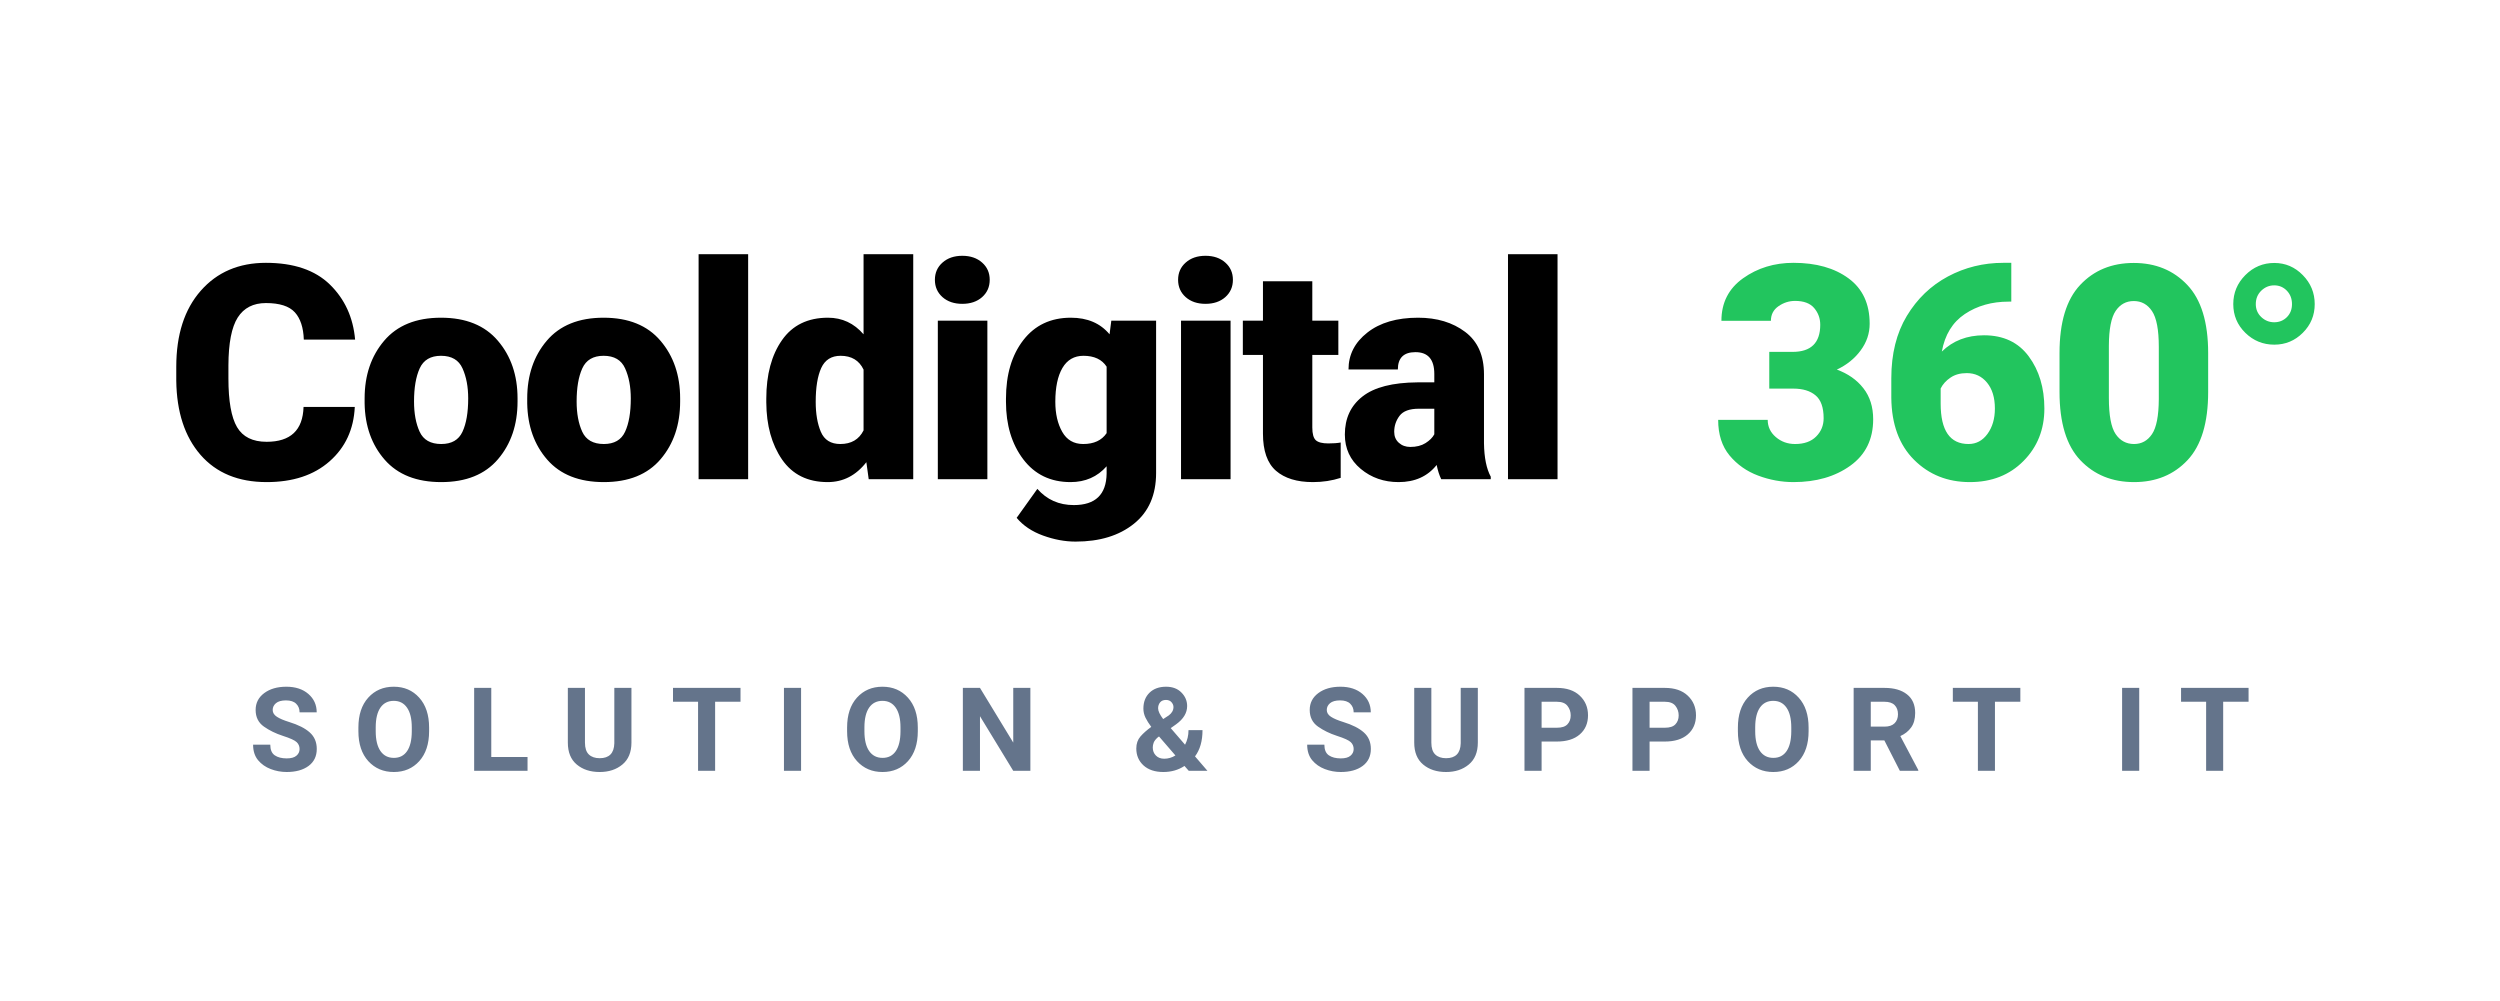
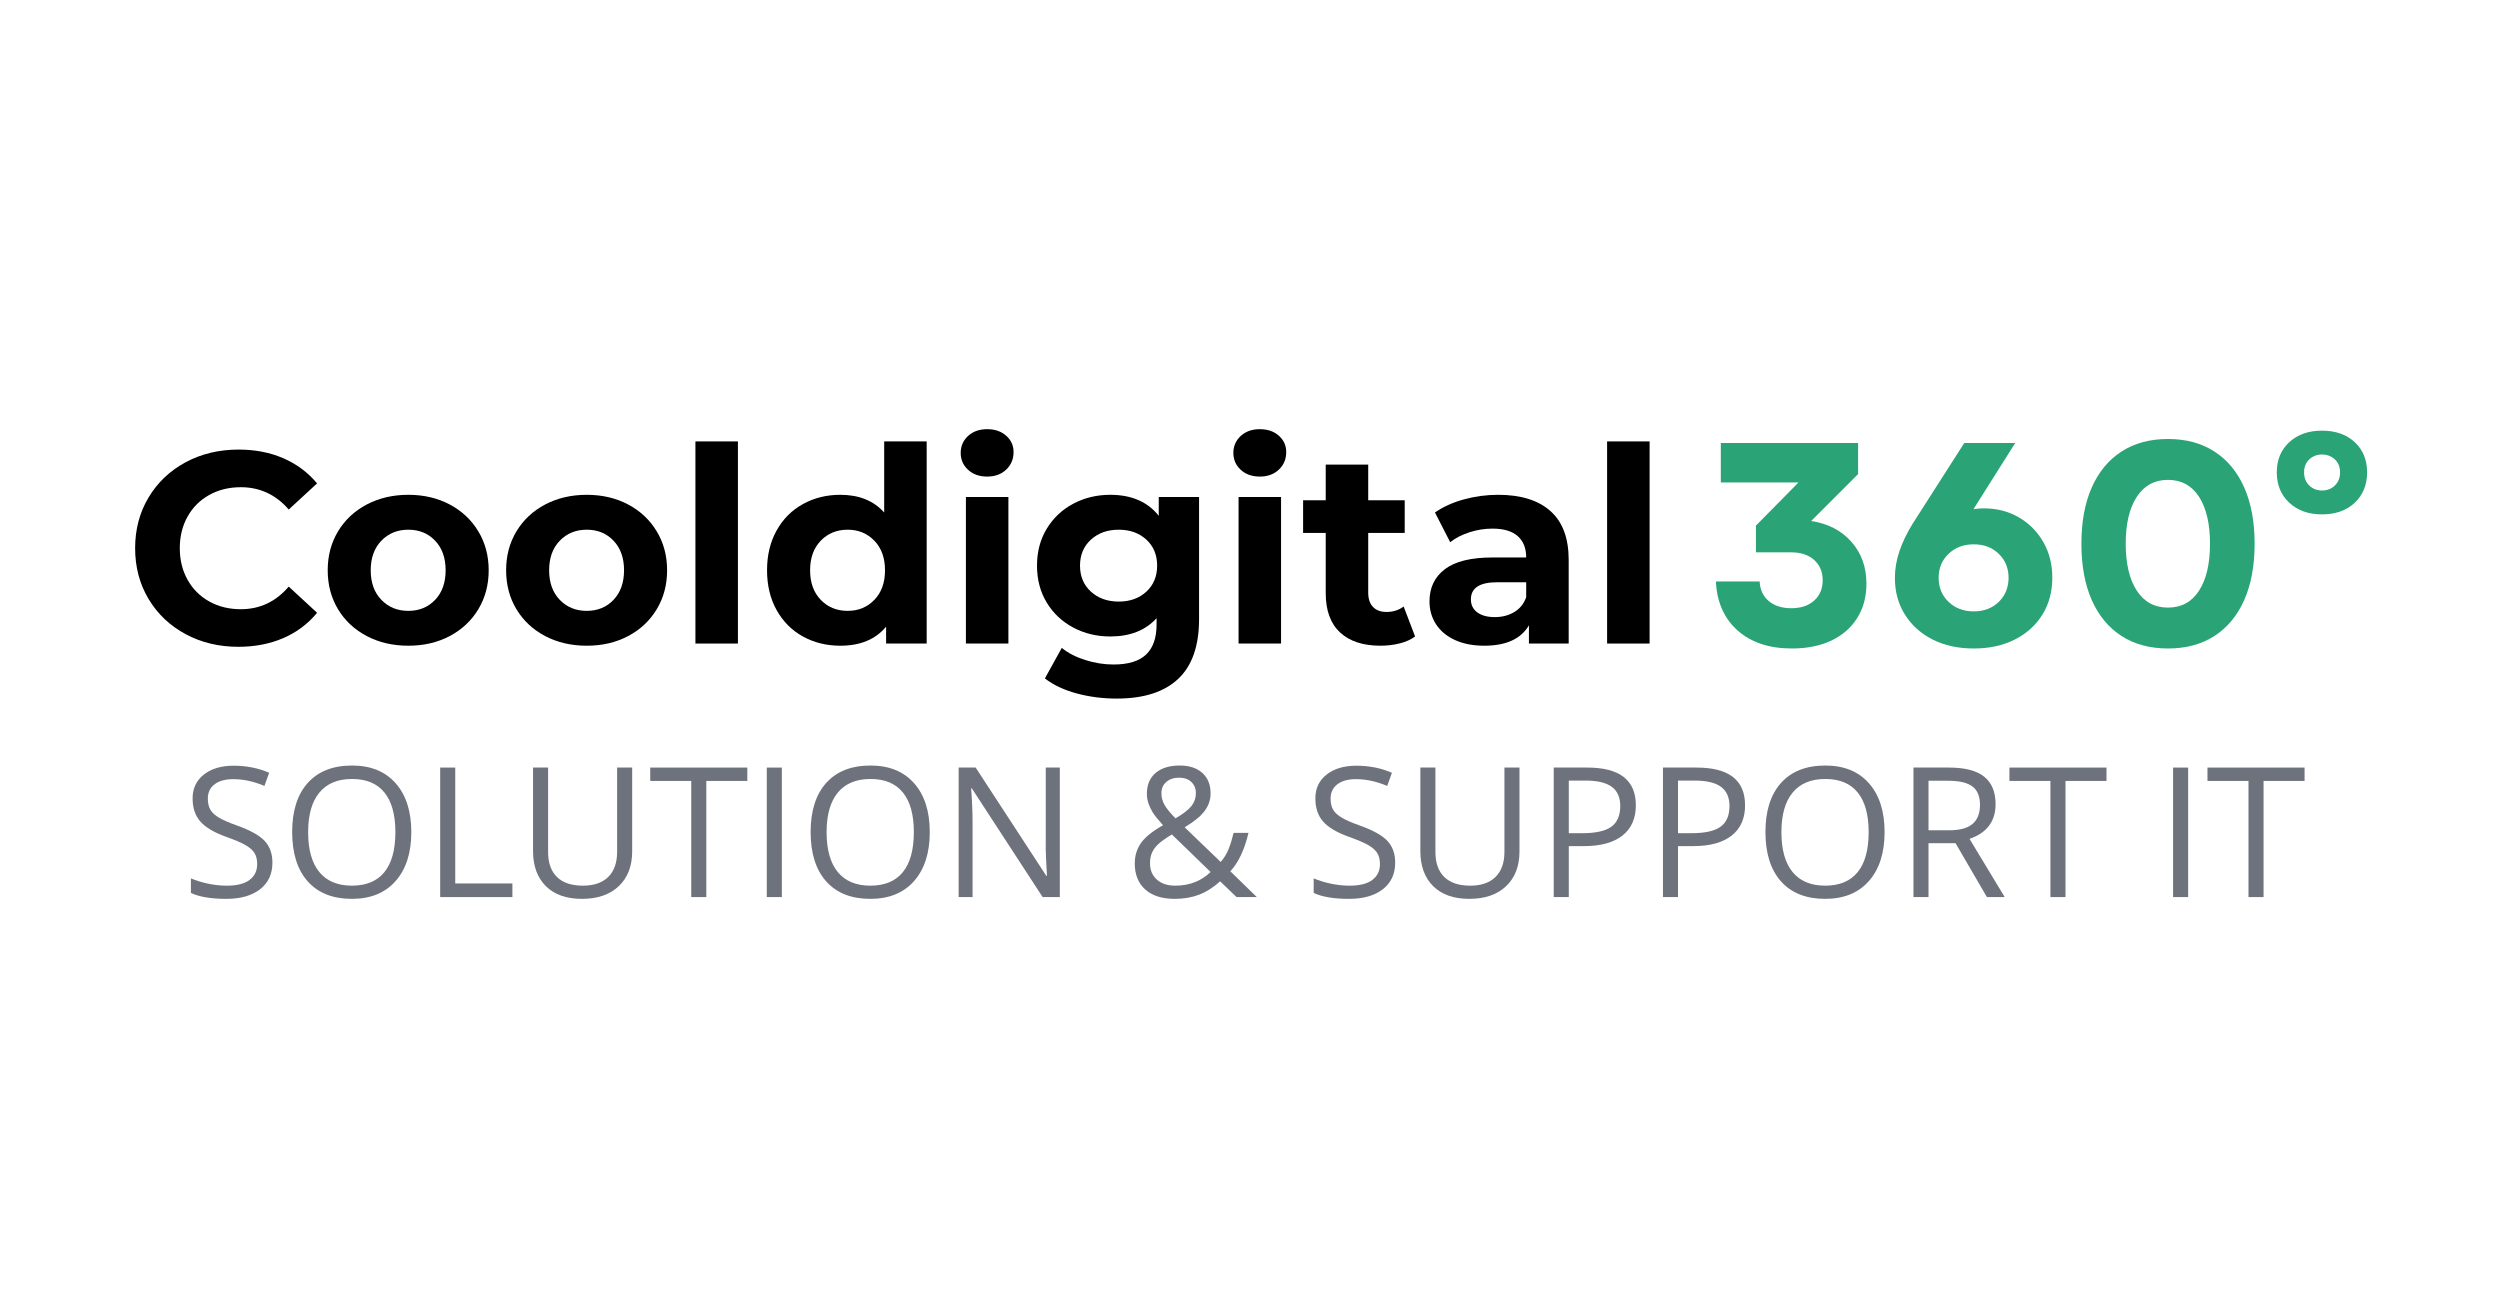
- <svg xmlns="http://www.w3.org/2000/svg" viewBox="0 0 600 240" width="600" height="240">
-   <g id="logo-mark">
-     <text x="300" y="115" text-anchor="middle" font-family="Plus Jakarta Sans, Montserrat, -apple-system, BlinkMacSystemFont, 'Segoe UI', Roboto, sans-serif" font-size="72" font-weight="900" letter-spacing="-0.02em">
-       <tspan fill="#000000">Cooldigital</tspan>
-       <tspan dx="15" fill="#22C55E">360°</tspan>
-     </text>
-     <text x="300" y="185" text-anchor="middle" font-family="Plus Jakarta Sans, Montserrat, -apple-system, BlinkMacSystemFont, 'Segoe UI', Roboto, sans-serif" font-size="28" font-weight="600" fill="#64748B" letter-spacing="0.28em">
-       SOLUTION &amp; SUPPORT IT
-     </text>
+ <svg xmlns="http://www.w3.org/2000/svg" width="1200" zoomAndPan="magnify" viewBox="0 0 900 472.5" height="630" preserveAspectRatio="xMidYMid meet" version="1.0">
+   <defs>
+     <g />
+     <clipPath id="c5e45277f2">
+       <path d="M 0.59 15 L 558 15 L 558 136 L 0.59 136 Z M 0.59 15 " clip-rule="nonzero" />
+     </clipPath>
+     <clipPath id="ff5c079a46">
+       <rect x="0" width="558" y="0" height="121" />
+     </clipPath>
+     <clipPath id="893dcdf8e9">
+       <path d="M 569 0.07 L 811.41 0.07 L 811.41 151 L 569 151 Z M 569 0.07 " clip-rule="nonzero" />
+     </clipPath>
+     <clipPath id="e47b2f3a91">
+       <rect x="0" width="243" y="0" height="151" />
+     </clipPath>
+     <clipPath id="3bf3e259c5">
+       <path d="M 21 132 L 787 132 L 787 221.598 L 21 221.598 Z M 21 132 " clip-rule="nonzero" />
+     </clipPath>
+     <clipPath id="283984085a">
+       <rect x="0" width="766" y="0" height="90" />
+     </clipPath>
+     <clipPath id="cb0fce7c69">
+       <rect x="0" width="812" y="0" height="222" />
+     </clipPath>
+   </defs>
+   <g transform="matrix(1, 0, 0, 1, 44, 121)">
+     <g clip-path="url(#cb0fce7c69)">
+       <g clip-path="url(#c5e45277f2)">
+         <g transform="matrix(1, 0, 0, 1, -0.000000000000014211, 15)">
+           <g clip-path="url(#ff5c079a46)">
+             <g fill="#000000" fill-opacity="1">
+               <g transform="translate(0.819669, 95.67663)">
+                 <g>
+                   <path d="M 40.984 1.172 C 33.992 1.172 27.672 -0.344 22.016 -3.375 C 16.359 -6.414 11.91 -10.633 8.672 -16.031 C 5.441 -21.426 3.828 -27.523 3.828 -34.328 C 3.828 -41.117 5.441 -47.211 8.672 -52.609 C 11.91 -58.004 16.359 -62.223 22.016 -65.266 C 27.672 -68.305 34.031 -69.828 41.094 -69.828 C 47.039 -69.828 52.414 -68.781 57.219 -66.688 C 62.02 -64.594 66.055 -61.582 69.328 -57.656 L 59.125 -48.25 C 54.488 -53.602 48.738 -56.281 41.875 -56.281 C 37.625 -56.281 33.832 -55.348 30.5 -53.484 C 27.164 -51.629 24.566 -49.035 22.703 -45.703 C 20.836 -42.367 19.906 -38.578 19.906 -34.328 C 19.906 -30.078 20.836 -26.285 22.703 -22.953 C 24.566 -19.617 27.164 -17.02 30.5 -15.156 C 33.832 -13.289 37.625 -12.359 41.875 -12.359 C 48.738 -12.359 54.488 -15.07 59.125 -20.5 L 69.328 -11.078 C 66.055 -7.086 62 -4.047 57.156 -1.953 C 52.32 0.129 46.93 1.172 40.984 1.172 Z M 40.984 1.172 " />
+                 </g>
+               </g>
+             </g>
+             <g fill="#000000" fill-opacity="1">
+               <g transform="translate(70.83392, 95.67663)">
+                 <g>
+                   <path d="M 32.172 0.781 C 26.609 0.781 21.617 -0.375 17.203 -2.688 C 12.797 -5.008 9.348 -8.227 6.859 -12.344 C 4.379 -16.469 3.141 -21.145 3.141 -26.375 C 3.141 -31.602 4.379 -36.273 6.859 -40.391 C 9.348 -44.516 12.797 -47.738 17.203 -50.062 C 21.617 -52.383 26.609 -53.547 32.172 -53.547 C 37.723 -53.547 42.688 -52.383 47.062 -50.062 C 51.445 -47.738 54.879 -44.516 57.359 -40.391 C 59.848 -36.273 61.094 -31.602 61.094 -26.375 C 61.094 -21.145 59.848 -16.469 57.359 -12.344 C 54.879 -8.227 51.445 -5.008 47.062 -2.688 C 42.688 -0.375 37.723 0.781 32.172 0.781 Z M 32.172 -11.766 C 36.086 -11.766 39.301 -13.086 41.812 -15.734 C 44.332 -18.379 45.594 -21.926 45.594 -26.375 C 45.594 -30.82 44.332 -34.367 41.812 -37.016 C 39.301 -39.66 36.086 -40.984 32.172 -40.984 C 28.242 -40.984 25.004 -39.66 22.453 -37.016 C 19.898 -34.367 18.625 -30.82 18.625 -26.375 C 18.625 -21.926 19.898 -18.379 22.453 -15.734 C 25.004 -13.086 28.242 -11.766 32.172 -11.766 Z M 32.172 -11.766 " />
+                 </g>
+               </g>
+             </g>
+             <g fill="#000000" fill-opacity="1">
+               <g transform="translate(135.0627, 95.67663)">
+                 <g>
+                   <path d="M 32.172 0.781 C 26.609 0.781 21.617 -0.375 17.203 -2.688 C 12.797 -5.008 9.348 -8.227 6.859 -12.344 C 4.379 -16.469 3.141 -21.145 3.141 -26.375 C 3.141 -31.602 4.379 -36.273 6.859 -40.391 C 9.348 -44.516 12.797 -47.738 17.203 -50.062 C 21.617 -52.383 26.609 -53.547 32.172 -53.547 C 37.723 -53.547 42.688 -52.383 47.062 -50.062 C 51.445 -47.738 54.879 -44.516 57.359 -40.391 C 59.848 -36.273 61.094 -31.602 61.094 -26.375 C 61.094 -21.145 59.848 -16.469 57.359 -12.344 C 54.879 -8.227 51.445 -5.008 47.062 -2.688 C 42.688 -0.375 37.723 0.781 32.172 0.781 Z M 32.172 -11.766 C 36.086 -11.766 39.301 -13.086 41.812 -15.734 C 44.332 -18.379 45.594 -21.926 45.594 -26.375 C 45.594 -30.82 44.332 -34.367 41.812 -37.016 C 39.301 -39.66 36.086 -40.984 32.172 -40.984 C 28.242 -40.984 25.004 -39.66 22.453 -37.016 C 19.898 -34.367 18.625 -30.82 18.625 -26.375 C 18.625 -21.926 19.898 -18.379 22.453 -15.734 C 25.004 -13.086 28.242 -11.766 32.172 -11.766 Z M 32.172 -11.766 " />
+                 </g>
+               </g>
+               <g transform="translate(199.2914, 95.67663)">
+                 <g>
+                   <path d="M 7.062 -72.766 L 22.359 -72.766 L 22.359 0 L 7.062 0 Z M 7.062 -72.766 " />
+                 </g>
+               </g>
+             </g>
+             <g fill="#000000" fill-opacity="1">
+               <g transform="translate(228.8072, 95.67663)">
+                 <g>
+                   <path d="M 60.797 -72.766 L 60.797 0 L 46.188 0 L 46.188 -6.078 C 42.395 -1.504 36.906 0.781 29.719 0.781 C 24.75 0.781 20.254 -0.328 16.234 -2.547 C 12.211 -4.773 9.055 -7.945 6.766 -12.062 C 4.473 -16.176 3.328 -20.945 3.328 -26.375 C 3.328 -31.801 4.473 -36.57 6.766 -40.688 C 9.055 -44.812 12.211 -47.984 16.234 -50.203 C 20.254 -52.43 24.75 -53.547 29.719 -53.547 C 36.445 -53.547 41.707 -51.422 45.5 -47.172 L 45.5 -72.766 Z M 32.359 -11.766 C 36.211 -11.766 39.414 -13.086 41.969 -15.734 C 44.52 -18.379 45.797 -21.926 45.797 -26.375 C 45.797 -30.82 44.52 -34.367 41.969 -37.016 C 39.414 -39.66 36.211 -40.984 32.359 -40.984 C 28.441 -40.984 25.207 -39.66 22.656 -37.016 C 20.102 -34.367 18.828 -30.82 18.828 -26.375 C 18.828 -21.926 20.102 -18.379 22.656 -15.734 C 25.207 -13.086 28.441 -11.766 32.359 -11.766 Z M 32.359 -11.766 " />
+                 </g>
+               </g>
+             </g>
+             <g fill="#000000" fill-opacity="1">
+               <g transform="translate(296.6642, 95.67663)">
+                 <g>
+                   <path d="M 7.062 -52.75 L 22.359 -52.75 L 22.359 0 L 7.062 0 Z M 14.703 -60.109 C 11.891 -60.109 9.598 -60.926 7.828 -62.562 C 6.066 -64.195 5.188 -66.223 5.188 -68.641 C 5.188 -71.055 6.066 -73.082 7.828 -74.719 C 9.598 -76.352 11.891 -77.172 14.703 -77.172 C 17.516 -77.172 19.801 -76.383 21.562 -74.812 C 23.332 -73.25 24.219 -71.289 24.219 -68.938 C 24.219 -66.383 23.332 -64.273 21.562 -62.609 C 19.801 -60.941 17.516 -60.109 14.703 -60.109 Z M 14.703 -60.109 " />
+                 </g>
+               </g>
+             </g>
+             <g fill="#000000" fill-opacity="1">
+               <g transform="translate(326.18, 95.67663)">
+                 <g>
+                   <path d="M 61.484 -52.75 L 61.484 -8.828 C 61.484 0.848 58.969 8.039 53.938 12.75 C 48.906 17.457 41.551 19.812 31.875 19.812 C 26.77 19.812 21.93 19.188 17.359 17.938 C 12.785 16.695 8.992 14.898 5.984 12.547 L 12.062 1.562 C 14.281 3.395 17.086 4.848 20.484 5.922 C 23.891 7.004 27.289 7.547 30.688 7.547 C 35.988 7.547 39.895 6.352 42.406 3.969 C 44.926 1.582 46.188 -2.023 46.188 -6.859 L 46.188 -9.125 C 42.195 -4.738 36.641 -2.547 29.516 -2.547 C 24.68 -2.547 20.254 -3.609 16.234 -5.734 C 12.211 -7.859 9.023 -10.848 6.672 -14.703 C 4.316 -18.566 3.141 -23.016 3.141 -28.047 C 3.141 -33.078 4.316 -37.52 6.672 -41.375 C 9.023 -45.238 12.211 -48.234 16.234 -50.359 C 20.254 -52.484 24.68 -53.547 29.516 -53.547 C 37.16 -53.547 42.977 -51.023 46.969 -45.984 L 46.969 -52.75 Z M 32.562 -15.109 C 36.613 -15.109 39.93 -16.301 42.516 -18.688 C 45.098 -21.07 46.391 -24.191 46.391 -28.047 C 46.391 -31.898 45.098 -35.02 42.516 -37.406 C 39.93 -39.789 36.613 -40.984 32.562 -40.984 C 28.508 -40.984 25.172 -39.789 22.547 -37.406 C 19.93 -35.02 18.625 -31.898 18.625 -28.047 C 18.625 -24.191 19.93 -21.07 22.547 -18.688 C 25.172 -16.301 28.508 -15.109 32.562 -15.109 Z M 32.562 -15.109 " />
+                 </g>
+               </g>
+             </g>
+             <g fill="#000000" fill-opacity="1">
+               <g transform="translate(394.8214, 95.67663)">
+                 <g>
+                   <path d="M 7.062 -52.75 L 22.359 -52.75 L 22.359 0 L 7.062 0 Z M 14.703 -60.109 C 11.891 -60.109 9.598 -60.926 7.828 -62.562 C 6.066 -64.195 5.188 -66.223 5.188 -68.641 C 5.188 -71.055 6.066 -73.082 7.828 -74.719 C 9.598 -76.352 11.891 -77.172 14.703 -77.172 C 17.516 -77.172 19.801 -76.383 21.562 -74.812 C 23.332 -73.25 24.219 -71.289 24.219 -68.938 C 24.219 -66.383 23.332 -64.273 21.562 -62.609 C 19.801 -60.941 17.516 -60.109 14.703 -60.109 Z M 14.703 -60.109 " />
+                 </g>
+               </g>
+             </g>
+             <g fill="#000000" fill-opacity="1">
+               <g transform="translate(424.3372, 95.67663)">
+                 <g>
+                   <path d="M 41.094 -2.547 C 39.582 -1.43 37.734 -0.598 35.547 -0.047 C 33.359 0.504 31.055 0.781 28.641 0.781 C 22.359 0.781 17.5 -0.816 14.062 -4.016 C 10.633 -7.223 8.922 -11.93 8.922 -18.141 L 8.922 -39.812 L 0.781 -39.812 L 0.781 -51.578 L 8.922 -51.578 L 8.922 -64.422 L 24.219 -64.422 L 24.219 -51.578 L 37.359 -51.578 L 37.359 -39.812 L 24.219 -39.812 L 24.219 -18.344 C 24.219 -16.113 24.789 -14.395 25.938 -13.188 C 27.082 -11.977 28.703 -11.375 30.797 -11.375 C 33.211 -11.375 35.27 -12.031 36.969 -13.344 Z M 41.094 -2.547 " />
+                 </g>
+               </g>
+             </g>
+             <g fill="#000000" fill-opacity="1">
+               <g transform="translate(466.993, 95.67663)">
+                 <g>
+                   <path d="M 28.344 -53.547 C 36.508 -53.547 42.781 -51.598 47.156 -47.703 C 51.539 -43.816 53.734 -37.953 53.734 -30.109 L 53.734 0 L 39.422 0 L 39.422 -6.562 C 36.547 -1.664 31.188 0.781 23.344 0.781 C 19.289 0.781 15.773 0.098 12.797 -1.266 C 9.816 -2.641 7.539 -4.535 5.969 -6.953 C 4.406 -9.379 3.625 -12.129 3.625 -15.203 C 3.625 -20.098 5.469 -23.953 9.156 -26.766 C 12.852 -29.578 18.562 -30.984 26.281 -30.984 L 38.438 -30.984 C 38.438 -34.316 37.422 -36.879 35.391 -38.672 C 33.367 -40.473 30.332 -41.375 26.281 -41.375 C 23.469 -41.375 20.703 -40.93 17.984 -40.047 C 15.273 -39.172 12.973 -37.984 11.078 -36.484 L 5.594 -47.172 C 8.469 -49.191 11.914 -50.758 15.938 -51.875 C 19.957 -52.988 24.094 -53.547 28.344 -53.547 Z M 27.156 -9.516 C 29.77 -9.516 32.094 -10.117 34.125 -11.328 C 36.156 -12.535 37.594 -14.316 38.438 -16.672 L 38.438 -22.062 L 27.953 -22.062 C 21.672 -22.062 18.531 -20.004 18.531 -15.891 C 18.531 -13.922 19.297 -12.363 20.828 -11.219 C 22.367 -10.082 24.477 -9.516 27.156 -9.516 Z M 27.156 -9.516 " />
+                 </g>
+               </g>
+               <g transform="translate(527.4955, 95.67663)">
+                 <g>
+                   <path d="M 7.062 -72.766 L 22.359 -72.766 L 22.359 0 L 7.062 0 Z M 7.062 -72.766 " />
+                 </g>
+               </g>
+             </g>
+           </g>
+         </g>
+       </g>
+       <g clip-path="url(#893dcdf8e9)">
+         <g transform="matrix(1, 0, 0, 1, 569, -0.000000000000028422)">
+           <g clip-path="url(#e47b2f3a91)">
+             <g fill="#2aa477" fill-opacity="1">
+               <g transform="translate(0.0700063, 111.004)">
+                 <g>
+                   <path d="M 32.016 1.453 C 23.859 1.453 17.348 -0.703 12.484 -5.016 C 7.617 -9.336 5.008 -15.227 4.656 -22.688 L 20.406 -22.688 C 20.539 -19.719 21.629 -17.367 23.672 -15.641 C 25.711 -13.91 28.422 -13.047 31.797 -13.047 C 35.254 -13.047 38 -13.961 40.031 -15.797 C 42.07 -17.629 43.094 -20.062 43.094 -23.094 C 43.094 -26.133 42.07 -28.57 40.031 -30.406 C 38 -32.238 35.254 -33.156 31.797 -33.156 L 19.062 -33.156 L 19.062 -42.781 L 34.391 -58.328 L 6.422 -58.328 L 6.422 -72.516 L 55.844 -72.516 L 55.844 -61.328 L 38.953 -44.438 C 44.961 -43.539 49.781 -41.055 53.406 -36.984 C 57.031 -32.91 58.844 -27.867 58.844 -21.859 C 58.844 -17.16 57.738 -13.051 55.531 -9.531 C 53.32 -6.008 50.211 -3.297 46.203 -1.391 C 42.191 0.504 37.461 1.453 32.016 1.453 Z M 32.016 1.453 " />
+                 </g>
+               </g>
+             </g>
+             <g fill="#2aa477" fill-opacity="1">
+               <g transform="translate(64.50524, 111.004)">
+                 <g>
+                   <path d="M 33.047 1.453 C 27.453 1.453 22.531 0.383 18.281 -1.75 C 14.031 -3.895 10.695 -6.883 8.281 -10.719 C 5.863 -14.551 4.656 -18.957 4.656 -23.938 C 4.656 -27.176 5.207 -30.414 6.312 -33.656 C 7.426 -36.906 9.016 -40.191 11.078 -43.516 L 29.625 -72.516 L 47.969 -72.516 L 32.938 -48.688 C 34.188 -48.895 35.43 -49 36.672 -49 C 41.367 -49 45.582 -47.91 49.312 -45.734 C 53.039 -43.555 55.973 -40.586 58.109 -36.828 C 60.254 -33.066 61.328 -28.801 61.328 -24.031 C 61.328 -18.988 60.133 -14.551 57.75 -10.719 C 55.363 -6.883 52.047 -3.895 47.797 -1.75 C 43.555 0.383 38.641 1.453 33.047 1.453 Z M 20.406 -24.031 C 20.406 -20.508 21.598 -17.609 23.984 -15.328 C 26.367 -13.047 29.391 -11.906 33.047 -11.906 C 36.703 -11.906 39.703 -13.047 42.047 -15.328 C 44.398 -17.609 45.578 -20.508 45.578 -24.031 C 45.578 -27.488 44.398 -30.352 42.047 -32.625 C 39.703 -34.906 36.703 -36.047 33.047 -36.047 C 29.391 -36.047 26.367 -34.906 23.984 -32.625 C 21.598 -30.352 20.406 -27.488 20.406 -24.031 Z M 20.406 -24.031 " />
+                 </g>
+               </g>
+             </g>
+             <g fill="#2aa477" fill-opacity="1">
+               <g transform="translate(131.1159, 111.004)">
+                 <g>
+                   <path d="M 36.359 1.453 C 29.867 1.453 24.289 -0.047 19.625 -3.047 C 14.969 -6.055 11.395 -10.375 8.906 -16 C 6.426 -21.633 5.188 -28.391 5.188 -36.266 C 5.188 -44.129 6.426 -50.875 8.906 -56.5 C 11.395 -62.133 14.969 -66.453 19.625 -69.453 C 24.289 -72.461 29.867 -73.969 36.359 -73.969 C 42.848 -73.969 48.422 -72.461 53.078 -69.453 C 57.742 -66.453 61.32 -62.133 63.812 -56.5 C 66.301 -50.875 67.547 -44.129 67.547 -36.266 C 67.547 -28.391 66.301 -21.633 63.812 -16 C 61.32 -10.375 57.742 -6.055 53.078 -3.047 C 48.422 -0.047 42.848 1.453 36.359 1.453 Z M 21.141 -36.266 C 21.141 -29.078 22.469 -23.445 25.125 -19.375 C 27.781 -15.301 31.523 -13.266 36.359 -13.266 C 41.191 -13.266 44.922 -15.301 47.547 -19.375 C 50.172 -23.445 51.484 -29.078 51.484 -36.266 C 51.484 -43.441 50.172 -49.066 47.547 -53.141 C 44.922 -57.211 41.191 -59.25 36.359 -59.25 C 31.523 -59.25 27.781 -57.211 25.125 -53.141 C 22.469 -49.066 21.141 -43.441 21.141 -36.266 Z M 21.141 -36.266 " />
+                 </g>
+               </g>
+             </g>
+             <g fill="#2aa477" fill-opacity="1">
+               <g transform="translate(203.7351, 111.004)">
+                 <g>
+                   <path d="M 19.172 -46.828 C 14.328 -46.828 10.406 -48.223 7.406 -51.016 C 4.406 -53.816 2.906 -57.461 2.906 -61.953 C 2.906 -66.441 4.406 -70.066 7.406 -72.828 C 10.406 -75.586 14.328 -76.969 19.172 -76.969 C 24.066 -76.969 28 -75.586 30.969 -72.828 C 33.938 -70.066 35.422 -66.441 35.422 -61.953 C 35.422 -57.461 33.938 -53.816 30.969 -51.016 C 28 -48.223 24.066 -46.828 19.172 -46.828 Z M 12.734 -61.953 C 12.734 -60.016 13.352 -58.441 14.594 -57.234 C 15.844 -56.023 17.367 -55.422 19.172 -55.422 C 21.035 -55.422 22.586 -56.023 23.828 -57.234 C 25.066 -58.441 25.688 -60.016 25.688 -61.953 C 25.688 -63.879 25.066 -65.43 23.828 -66.609 C 22.586 -67.785 21.035 -68.375 19.172 -68.375 C 17.367 -68.375 15.844 -67.785 14.594 -66.609 C 13.352 -65.43 12.734 -63.879 12.734 -61.953 Z M 12.734 -61.953 " />
+                 </g>
+               </g>
+             </g>
+           </g>
+         </g>
+       </g>
+       <g clip-path="url(#3bf3e259c5)">
+         <g transform="matrix(1, 0, 0, 1, 21, 132)">
+           <g clip-path="url(#283984085a)">
+             <g fill="#6d727d" fill-opacity="1">
+               <g transform="translate(0.353175, 69.94828)">
+                 <g>
+                   <path d="M 32.719 -12.406 C 32.719 -8.301 31.227 -5.098 28.25 -2.797 C 25.281 -0.504 21.242 0.641 16.141 0.641 C 10.609 0.641 6.352 -0.07 3.375 -1.5 L 3.375 -6.734 C 5.289 -5.922 7.375 -5.281 9.625 -4.812 C 11.883 -4.344 14.117 -4.109 16.328 -4.109 C 19.941 -4.109 22.66 -4.797 24.484 -6.172 C 26.316 -7.547 27.234 -9.453 27.234 -11.891 C 27.234 -13.504 26.91 -14.828 26.266 -15.859 C 25.617 -16.891 24.535 -17.844 23.016 -18.719 C 21.492 -19.594 19.18 -20.582 16.078 -21.688 C 11.734 -23.238 8.629 -25.078 6.766 -27.203 C 4.91 -29.328 3.984 -32.102 3.984 -35.531 C 3.984 -39.125 5.332 -41.984 8.031 -44.109 C 10.738 -46.234 14.312 -47.297 18.75 -47.297 C 23.383 -47.297 27.648 -46.445 31.547 -44.75 L 29.844 -40.016 C 26 -41.641 22.258 -42.453 18.625 -42.453 C 15.75 -42.453 13.504 -41.832 11.891 -40.594 C 10.273 -39.363 9.469 -37.656 9.469 -35.469 C 9.469 -33.844 9.766 -32.516 10.359 -31.484 C 10.953 -30.461 11.957 -29.52 13.375 -28.656 C 14.789 -27.789 16.957 -26.836 19.875 -25.797 C 24.758 -24.055 28.117 -22.188 29.953 -20.188 C 31.797 -18.188 32.719 -15.594 32.719 -12.406 Z M 32.719 -12.406 " />
+                 </g>
+               </g>
+             </g>
+             <g fill="#6d727d" fill-opacity="1">
+               <g transform="translate(36.19648, 69.94828)">
+                 <g>
+                   <path d="M 46.875 -23.375 C 46.875 -15.914 44.988 -10.047 41.219 -5.766 C 37.445 -1.492 32.203 0.641 25.484 0.641 C 18.617 0.641 13.316 -1.457 9.578 -5.656 C 5.848 -9.852 3.984 -15.781 3.984 -23.438 C 3.984 -31.031 5.852 -36.914 9.594 -41.094 C 13.344 -45.27 18.66 -47.359 25.547 -47.359 C 32.242 -47.359 37.473 -45.234 41.234 -40.984 C 44.992 -36.734 46.875 -30.863 46.875 -23.375 Z M 9.734 -23.375 C 9.734 -17.062 11.078 -12.27 13.766 -9 C 16.453 -5.738 20.359 -4.109 25.484 -4.109 C 30.648 -4.109 34.551 -5.734 37.188 -8.984 C 39.82 -12.242 41.141 -17.039 41.141 -23.375 C 41.141 -29.645 39.828 -34.398 37.203 -37.641 C 34.578 -40.891 30.691 -42.516 25.547 -42.516 C 20.379 -42.516 16.453 -40.879 13.766 -37.609 C 11.078 -34.348 9.734 -29.602 9.734 -23.375 Z M 9.734 -23.375 " />
+                 </g>
+               </g>
+             </g>
+             <g fill="#6d727d" fill-opacity="1">
+               <g transform="translate(87.05953, 69.94828)">
+                 <g>
+                   <path d="M 6.406 0 L 6.406 -46.625 L 11.828 -46.625 L 11.828 -4.906 L 32.406 -4.906 L 32.406 0 Z M 6.406 0 " />
+                 </g>
+               </g>
+             </g>
+             <g fill="#6d727d" fill-opacity="1">
+               <g transform="translate(120.9576, 69.94828)">
+                 <g>
+                   <path d="M 41.625 -46.625 L 41.625 -16.453 C 41.625 -11.141 40.016 -6.961 36.797 -3.922 C 33.586 -0.879 29.176 0.641 23.562 0.641 C 17.945 0.641 13.602 -0.891 10.531 -3.953 C 7.469 -7.016 5.938 -11.223 5.938 -16.578 L 5.938 -46.625 L 11.359 -46.625 L 11.359 -16.203 C 11.359 -12.305 12.422 -9.316 14.547 -7.234 C 16.672 -5.148 19.797 -4.109 23.922 -4.109 C 27.848 -4.109 30.875 -5.156 33 -7.25 C 35.133 -9.344 36.203 -12.348 36.203 -16.266 L 36.203 -46.625 Z M 41.625 -46.625 " />
+                 </g>
+               </g>
+             </g>
+             <g fill="#6d727d" fill-opacity="1">
+               <g transform="translate(168.5042, 69.94828)">
+                 <g>
+                   <path d="M 20.766 0 L 15.344 0 L 15.344 -41.812 L 0.578 -41.812 L 0.578 -46.625 L 35.531 -46.625 L 35.531 -41.812 L 20.766 -41.812 Z M 20.766 0 " />
+                 </g>
+               </g>
+             </g>
+             <g fill="#6d727d" fill-opacity="1">
+               <g transform="translate(204.6345, 69.94828)">
+                 <g>
+                   <path d="M 6.406 0 L 6.406 -46.625 L 11.828 -46.625 L 11.828 0 Z M 6.406 0 " />
+                 </g>
+               </g>
+             </g>
+             <g fill="#6d727d" fill-opacity="1">
+               <g transform="translate(222.8431, 69.94828)">
+                 <g>
+                   <path d="M 46.875 -23.375 C 46.875 -15.914 44.988 -10.047 41.219 -5.766 C 37.445 -1.492 32.203 0.641 25.484 0.641 C 18.617 0.641 13.316 -1.457 9.578 -5.656 C 5.848 -9.852 3.984 -15.781 3.984 -23.438 C 3.984 -31.031 5.852 -36.914 9.594 -41.094 C 13.344 -45.27 18.66 -47.359 25.547 -47.359 C 32.242 -47.359 37.473 -45.234 41.234 -40.984 C 44.992 -36.734 46.875 -30.863 46.875 -23.375 Z M 9.734 -23.375 C 9.734 -17.062 11.078 -12.27 13.766 -9 C 16.453 -5.738 20.359 -4.109 25.484 -4.109 C 30.648 -4.109 34.551 -5.734 37.188 -8.984 C 39.82 -12.242 41.141 -17.039 41.141 -23.375 C 41.141 -29.645 39.828 -34.398 37.203 -37.641 C 34.578 -40.891 30.691 -42.516 25.547 -42.516 C 20.379 -42.516 16.453 -40.879 13.766 -37.609 C 11.078 -34.348 9.734 -29.602 9.734 -23.375 Z M 9.734 -23.375 " />
+                 </g>
+               </g>
+             </g>
+             <g fill="#6d727d" fill-opacity="1">
+               <g transform="translate(273.7062, 69.94828)">
+                 <g>
+                   <path d="M 42.828 0 L 36.641 0 L 11.156 -39.125 L 10.906 -39.125 C 11.25 -34.531 11.422 -30.32 11.422 -26.5 L 11.422 0 L 6.406 0 L 6.406 -46.625 L 12.531 -46.625 L 37.953 -7.656 L 38.203 -7.656 C 38.16 -8.227 38.062 -10.07 37.906 -13.188 C 37.758 -16.301 37.711 -18.531 37.766 -19.875 L 37.766 -46.625 L 42.828 -46.625 Z M 42.828 0 " />
+                 </g>
+               </g>
+             </g>
+             <g fill="#6d727d" fill-opacity="1">
+               <g transform="translate(322.9429, 69.94828)">
+                 <g />
+               </g>
+             </g>
+             <g fill="#6d727d" fill-opacity="1">
+               <g transform="translate(339.9079, 69.94828)">
+                 <g>
+                   <path d="M 13.203 -37.344 C 13.203 -35.875 13.582 -34.473 14.344 -33.141 C 15.113 -31.816 16.426 -30.219 18.281 -28.344 C 21.02 -29.945 22.926 -31.422 24 -32.766 C 25.07 -34.117 25.609 -35.676 25.609 -37.438 C 25.609 -39.07 25.062 -40.406 23.969 -41.438 C 22.875 -42.469 21.41 -42.984 19.578 -42.984 C 17.691 -42.984 16.156 -42.473 14.969 -41.453 C 13.789 -40.43 13.203 -39.062 13.203 -37.344 Z M 18.141 -4.109 C 23.266 -4.109 27.52 -5.75 30.906 -9.031 L 16.969 -22.547 C 14.602 -21.098 12.93 -19.898 11.953 -18.953 C 10.973 -18.016 10.25 -17 9.781 -15.906 C 9.32 -14.82 9.094 -13.594 9.094 -12.219 C 9.094 -9.727 9.914 -7.754 11.562 -6.297 C 13.207 -4.836 15.398 -4.109 18.141 -4.109 Z M 3.609 -12.094 C 3.609 -14.852 4.344 -17.297 5.812 -19.422 C 7.289 -21.547 9.945 -23.691 13.781 -25.859 C 11.969 -27.879 10.738 -29.41 10.094 -30.453 C 9.445 -31.492 8.93 -32.578 8.547 -33.703 C 8.16 -34.836 7.969 -36.008 7.969 -37.219 C 7.969 -40.406 9.008 -42.891 11.094 -44.672 C 13.176 -46.461 16.078 -47.359 19.797 -47.359 C 23.242 -47.359 25.957 -46.469 27.938 -44.688 C 29.914 -42.914 30.906 -40.445 30.906 -37.281 C 30.906 -35.008 30.18 -32.91 28.734 -30.984 C 27.285 -29.055 24.895 -27.102 21.562 -25.125 L 34.531 -12.656 C 35.727 -13.977 36.68 -15.523 37.391 -17.297 C 38.098 -19.078 38.695 -21.02 39.188 -23.125 L 44.547 -23.125 C 43.109 -17.039 40.93 -12.426 38.016 -9.281 L 47.547 0 L 40.25 0 L 34.344 -5.672 C 31.832 -3.422 29.281 -1.805 26.688 -0.828 C 24.094 0.148 21.203 0.641 18.016 0.641 C 13.441 0.641 9.895 -0.484 7.375 -2.734 C 4.863 -4.992 3.609 -8.113 3.609 -12.094 Z M 3.609 -12.094 " />
+                 </g>
+               </g>
+             </g>
+             <g fill="#6d727d" fill-opacity="1">
+               <g transform="translate(387.582, 69.94828)">
+                 <g />
+               </g>
+             </g>
+             <g fill="#6d727d" fill-opacity="1">
+               <g transform="translate(404.547, 69.94828)">
+                 <g>
+                   <path d="M 32.719 -12.406 C 32.719 -8.301 31.227 -5.098 28.25 -2.797 C 25.281 -0.504 21.242 0.641 16.141 0.641 C 10.609 0.641 6.352 -0.07 3.375 -1.5 L 3.375 -6.734 C 5.289 -5.922 7.375 -5.281 9.625 -4.812 C 11.883 -4.344 14.117 -4.109 16.328 -4.109 C 19.941 -4.109 22.66 -4.797 24.484 -6.172 C 26.316 -7.547 27.234 -9.453 27.234 -11.891 C 27.234 -13.504 26.91 -14.828 26.266 -15.859 C 25.617 -16.891 24.535 -17.844 23.016 -18.719 C 21.492 -19.594 19.18 -20.582 16.078 -21.688 C 11.734 -23.238 8.629 -25.078 6.766 -27.203 C 4.91 -29.328 3.984 -32.102 3.984 -35.531 C 3.984 -39.125 5.332 -41.984 8.031 -44.109 C 10.738 -46.234 14.312 -47.297 18.75 -47.297 C 23.383 -47.297 27.648 -46.445 31.547 -44.75 L 29.844 -40.016 C 26 -41.641 22.258 -42.453 18.625 -42.453 C 15.75 -42.453 13.504 -41.832 11.891 -40.594 C 10.273 -39.363 9.469 -37.656 9.469 -35.469 C 9.469 -33.844 9.766 -32.516 10.359 -31.484 C 10.953 -30.461 11.957 -29.52 13.375 -28.656 C 14.789 -27.789 16.957 -26.836 19.875 -25.797 C 24.758 -24.055 28.117 -22.188 29.953 -20.188 C 31.797 -18.188 32.719 -15.594 32.719 -12.406 Z M 32.719 -12.406 " />
+                 </g>
+               </g>
+             </g>
+             <g fill="#6d727d" fill-opacity="1">
+               <g transform="translate(440.3903, 69.94828)">
+                 <g>
+                   <path d="M 41.625 -46.625 L 41.625 -16.453 C 41.625 -11.141 40.016 -6.961 36.797 -3.922 C 33.586 -0.879 29.176 0.641 23.562 0.641 C 17.945 0.641 13.602 -0.891 10.531 -3.953 C 7.469 -7.016 5.938 -11.223 5.938 -16.578 L 5.938 -46.625 L 11.359 -46.625 L 11.359 -16.203 C 11.359 -12.305 12.422 -9.316 14.547 -7.234 C 16.672 -5.148 19.797 -4.109 23.922 -4.109 C 27.848 -4.109 30.875 -5.156 33 -7.25 C 35.133 -9.344 36.203 -12.348 36.203 -16.266 L 36.203 -46.625 Z M 41.625 -46.625 " />
+                 </g>
+               </g>
+             </g>
+             <g fill="#6d727d" fill-opacity="1">
+               <g transform="translate(487.9369, 69.94828)">
+                 <g>
+                   <path d="M 35.969 -33.031 C 35.969 -28.312 34.359 -24.68 31.141 -22.141 C 27.922 -19.609 23.312 -18.344 17.312 -18.344 L 11.828 -18.344 L 11.828 0 L 6.406 0 L 6.406 -46.625 L 18.5 -46.625 C 30.145 -46.625 35.969 -42.094 35.969 -33.031 Z M 11.828 -23 L 16.703 -23 C 21.516 -23 24.992 -23.773 27.141 -25.328 C 29.285 -26.879 30.359 -29.363 30.359 -32.781 C 30.359 -35.863 29.348 -38.16 27.328 -39.672 C 25.305 -41.18 22.16 -41.938 17.891 -41.938 L 11.828 -41.938 Z M 11.828 -23 " />
+                 </g>
+               </g>
+             </g>
+             <g fill="#6d727d" fill-opacity="1">
+               <g transform="translate(527.2561, 69.94828)">
+                 <g>
+                   <path d="M 35.969 -33.031 C 35.969 -28.312 34.359 -24.68 31.141 -22.141 C 27.922 -19.609 23.312 -18.344 17.312 -18.344 L 11.828 -18.344 L 11.828 0 L 6.406 0 L 6.406 -46.625 L 18.5 -46.625 C 30.145 -46.625 35.969 -42.094 35.969 -33.031 Z M 11.828 -23 L 16.703 -23 C 21.516 -23 24.992 -23.773 27.141 -25.328 C 29.285 -26.879 30.359 -29.363 30.359 -32.781 C 30.359 -35.863 29.348 -38.16 27.328 -39.672 C 25.305 -41.18 22.16 -41.938 17.891 -41.938 L 11.828 -41.938 Z M 11.828 -23 " />
+                 </g>
+               </g>
+             </g>
+             <g fill="#6d727d" fill-opacity="1">
+               <g transform="translate(566.5753, 69.94828)">
+                 <g>
+                   <path d="M 46.875 -23.375 C 46.875 -15.914 44.988 -10.047 41.219 -5.766 C 37.445 -1.492 32.203 0.641 25.484 0.641 C 18.617 0.641 13.316 -1.457 9.578 -5.656 C 5.848 -9.852 3.984 -15.781 3.984 -23.438 C 3.984 -31.031 5.852 -36.914 9.594 -41.094 C 13.344 -45.27 18.66 -47.359 25.547 -47.359 C 32.242 -47.359 37.473 -45.234 41.234 -40.984 C 44.992 -36.734 46.875 -30.863 46.875 -23.375 Z M 9.734 -23.375 C 9.734 -17.062 11.078 -12.27 13.766 -9 C 16.453 -5.738 20.359 -4.109 25.484 -4.109 C 30.648 -4.109 34.551 -5.734 37.188 -8.984 C 39.82 -12.242 41.141 -17.039 41.141 -23.375 C 41.141 -29.645 39.828 -34.398 37.203 -37.641 C 34.578 -40.891 30.691 -42.516 25.547 -42.516 C 20.379 -42.516 16.453 -40.879 13.766 -37.609 C 11.078 -34.348 9.734 -29.602 9.734 -23.375 Z M 9.734 -23.375 " />
+                 </g>
+               </g>
+             </g>
+             <g fill="#6d727d" fill-opacity="1">
+               <g transform="translate(617.4383, 69.94828)">
+                 <g>
+                   <path d="M 11.828 -19.391 L 11.828 0 L 6.406 0 L 6.406 -46.625 L 19.203 -46.625 C 24.922 -46.625 29.145 -45.531 31.875 -43.344 C 34.602 -41.156 35.969 -37.859 35.969 -33.453 C 35.969 -27.285 32.844 -23.117 26.594 -20.953 L 39.25 0 L 32.844 0 L 21.562 -19.391 Z M 11.828 -24.047 L 19.266 -24.047 C 23.086 -24.047 25.891 -24.805 27.672 -26.328 C 29.461 -27.848 30.359 -30.129 30.359 -33.172 C 30.359 -36.254 29.445 -38.473 27.625 -39.828 C 25.812 -41.191 22.895 -41.875 18.875 -41.875 L 11.828 -41.875 Z M 11.828 -24.047 " />
+                 </g>
+               </g>
+             </g>
+             <g fill="#6d727d" fill-opacity="1">
+               <g transform="translate(657.8099, 69.94828)">
+                 <g>
+                   <path d="M 20.766 0 L 15.344 0 L 15.344 -41.812 L 0.578 -41.812 L 0.578 -46.625 L 35.531 -46.625 L 35.531 -41.812 L 20.766 -41.812 Z M 20.766 0 " />
+                 </g>
+               </g>
+             </g>
+             <g fill="#6d727d" fill-opacity="1">
+               <g transform="translate(693.9402, 69.94828)">
+                 <g />
+               </g>
+             </g>
+             <g fill="#6d727d" fill-opacity="1">
+               <g transform="translate(710.9052, 69.94828)">
+                 <g>
+                   <path d="M 6.406 0 L 6.406 -46.625 L 11.828 -46.625 L 11.828 0 Z M 6.406 0 " />
+                 </g>
+               </g>
+             </g>
+             <g fill="#6d727d" fill-opacity="1">
+               <g transform="translate(729.1138, 69.94828)">
+                 <g>
+                   <path d="M 20.766 0 L 15.344 0 L 15.344 -41.812 L 0.578 -41.812 L 0.578 -46.625 L 35.531 -46.625 L 35.531 -41.812 L 20.766 -41.812 Z M 20.766 0 " />
+                 </g>
+               </g>
+             </g>
+           </g>
+         </g>
+       </g>
+     </g>
  </g>
</svg>
